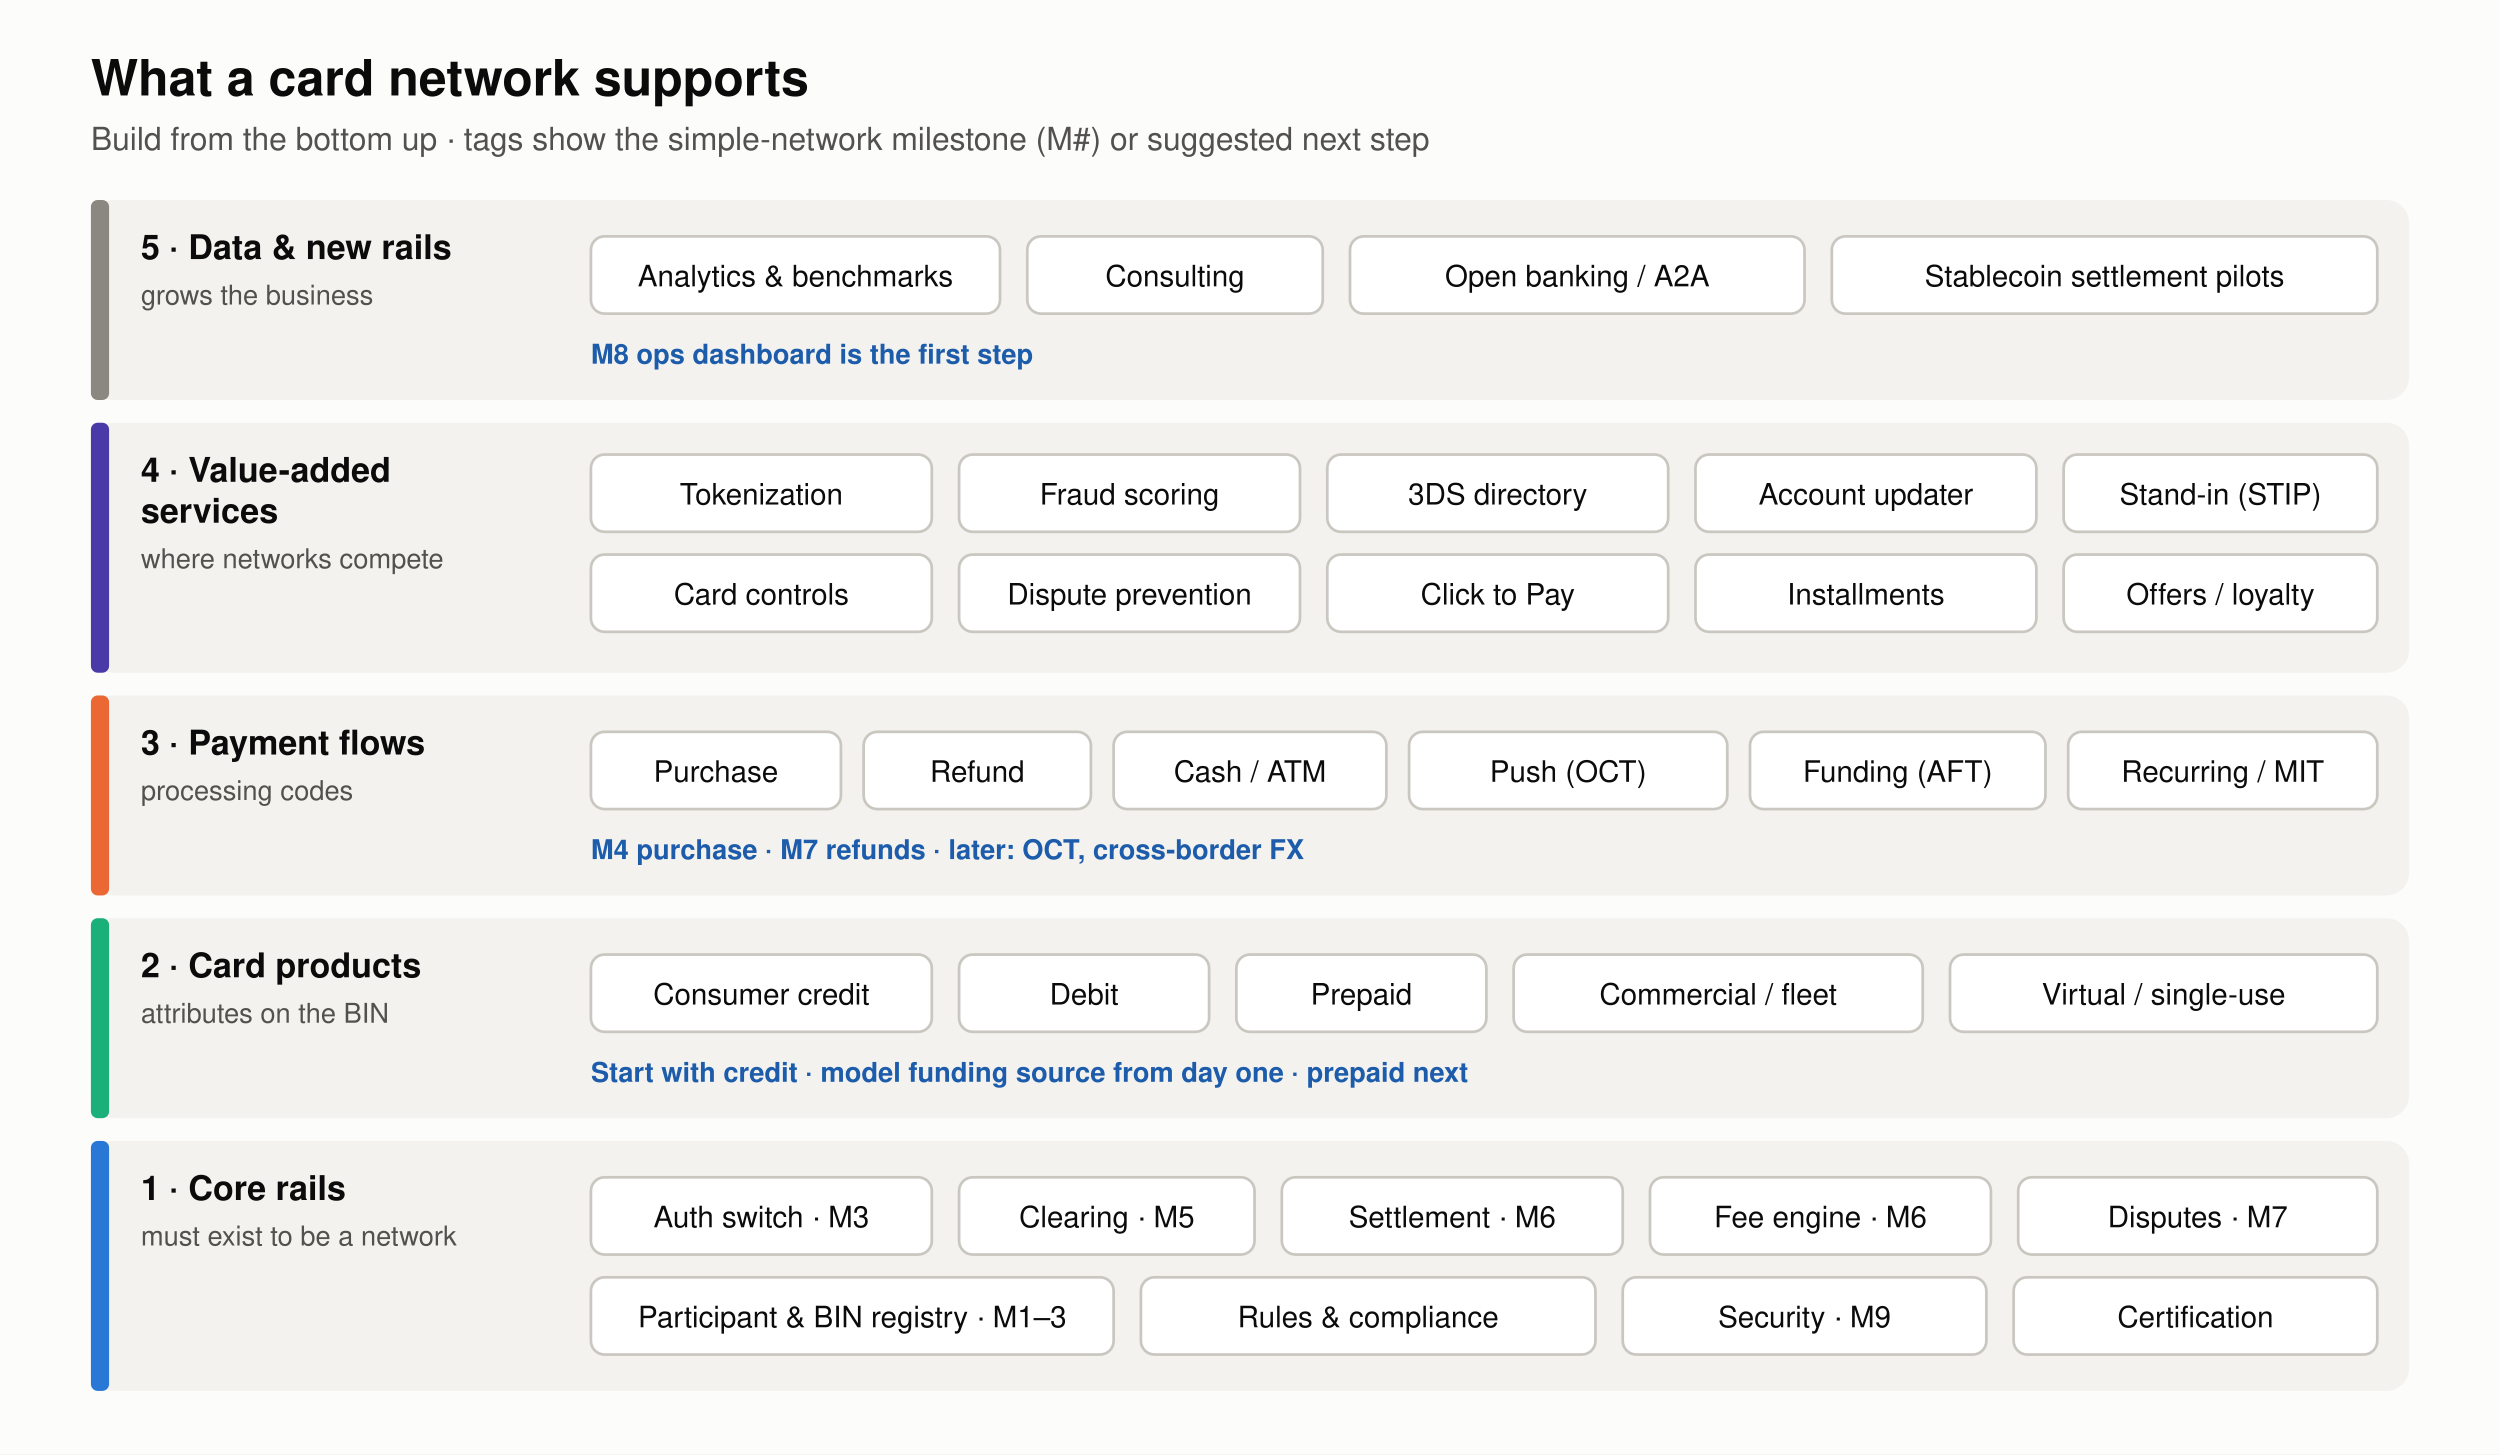
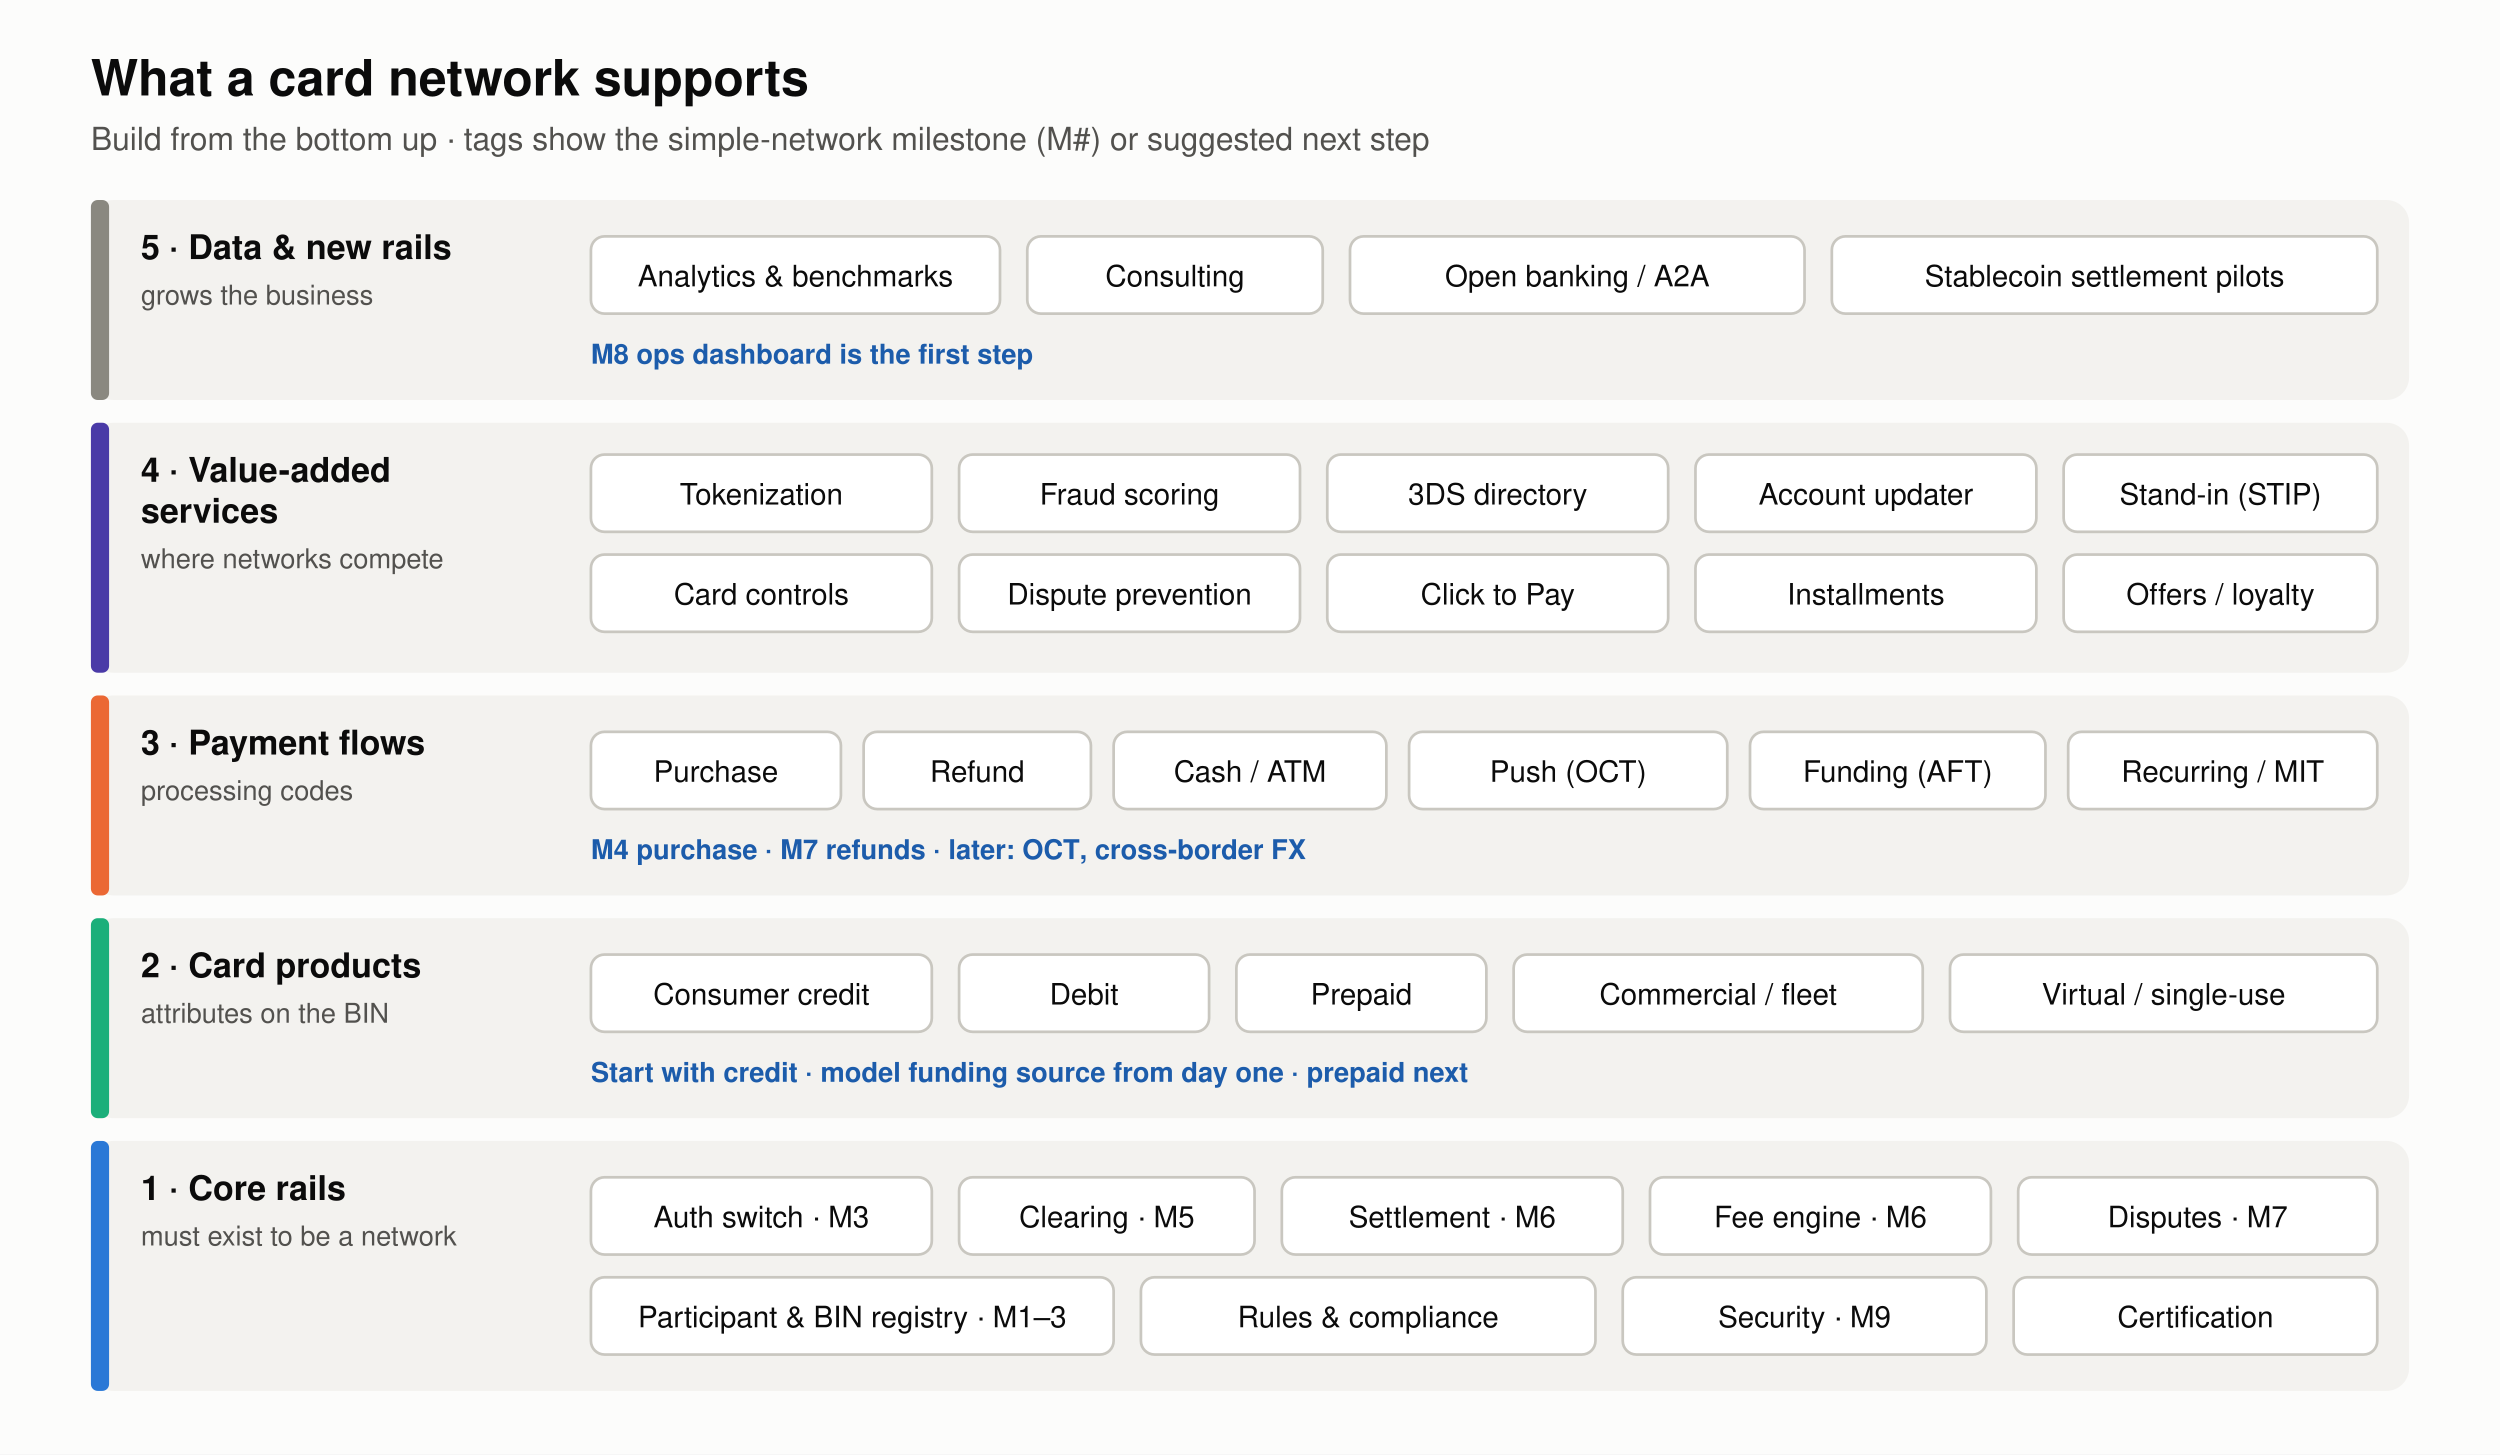
<svg xmlns="http://www.w3.org/2000/svg" viewBox="0 0 1100 640" width="1100" height="640" role="img" aria-labelledby="title desc">
  <style>
    text { font-family: -apple-system, "Segoe UI", Helvetica, Arial, sans-serif; }
    .bg { fill: #fcfcfb; }
    .t1 { fill: #0b0b0b; }
    .t2 { fill: #52514e; }
    .chip { fill: #ffffff; stroke: #c9c7c0; stroke-width: 1.2; }
    .band { fill: #f3f2ef; }
    .l1 { fill: #2a78d6; } .l2 { fill: #1baf7a; } .l3 { fill: #eb6834; } .l4 { fill: #4a3aa7; } .l5 { fill: #8a8880; }
    .tag { fill: #1c5cab; }
    @media (prefers-color-scheme: dark) {
      .bg { fill: #1a1a19; }
      .t1 { fill: #ffffff; }
      .t2 { fill: #c3c2b7; }
      .band { fill: #242422; }
      .chip { fill: #1a1a19; stroke: #55544f; }
      .l1 { fill: #3987e5; } .l2 { fill: #199e70; } .l3 { fill: #d95926; } .l4 { fill: #9085e9; } .l5 { fill: #75746e; }
      .tag { fill: #86b6ef; }
    }
  </style>
  <rect class="bg" width="1100" height="640" />
-   <text class="t1" x="40" y="42" font-size="22" font-weight="700">What a card network supports</text>
-   <text class="t2" x="40" y="66" font-size="14">Build from the bottom up · tags show the simple-network milestone (M#) or suggested next step</text>
+   <text class="t1" x="40" y="42" font-size="22" font-weight="700" data-term="network">What a card network supports</text>
+   <text class="t2" x="40" y="66" font-size="14" data-term="core-rails">Build from the bottom up · tags show the simple-network milestone (M#) or suggested next step</text>
  <rect class="band" x="40" y="88" width="1020" height="88" rx="10" />
  <rect class="l5" x="40" y="88" width="8" height="88" rx="3" />
-   <text class="t1" x="62" y="114" font-size="15" font-weight="700">5 · Data &amp; new rails</text>
-   <text class="t2" x="62" y="134" font-size="12">grows the business</text>
+   <text class="t1" x="62" y="114" font-size="15" font-weight="700" data-term="analytics">5 · Data &amp; new rails</text>
+   <text class="t2" x="62" y="134" font-size="12" data-term="analytics">grows the business</text>
  <g font-size="13">
    <rect class="chip" x="260" y="104" width="180" height="34" rx="6" />
-     <text class="t1" x="350" y="126" text-anchor="middle">Analytics &amp; benchmarks</text>
+     <text class="t1" x="350" y="126" text-anchor="middle" data-term="analytics">Analytics &amp; benchmarks</text>
    <rect class="chip" x="452" y="104" width="130" height="34" rx="6" />
-     <text class="t1" x="517" y="126" text-anchor="middle">Consulting</text>
+     <text class="t1" x="517" y="126" text-anchor="middle" data-term="consulting">Consulting</text>
    <rect class="chip" x="594" y="104" width="200" height="34" rx="6" />
-     <text class="t1" x="694" y="126" text-anchor="middle">Open banking / A2A</text>
+     <text class="t1" x="694" y="126" text-anchor="middle" data-term="open-banking">Open banking / A2A</text>
    <rect class="chip" x="806" y="104" width="240" height="34" rx="6" />
-     <text class="t1" x="926" y="126" text-anchor="middle">Stablecoin settlement pilots</text>
-     <text class="tag" x="260" y="160" font-size="12" font-weight="600">M8 ops dashboard is the first step</text>
+     <text class="t1" x="926" y="126" text-anchor="middle" data-term="stablecoin-settlement">Stablecoin settlement pilots</text>
+     <text class="tag" x="260" y="160" font-size="12" font-weight="600" data-term="analytics">M8 ops dashboard is the first step</text>
  </g>
  <rect class="band" x="40" y="186" width="1020" height="110" rx="10" />
  <rect class="l4" x="40" y="186" width="8" height="110" rx="3" />
-   <text class="t1" x="62" y="212" font-size="15" font-weight="700">4 · Value-added</text>
-   <text class="t1" x="62" y="230" font-size="15" font-weight="700">services</text>
-   <text class="t2" x="62" y="250" font-size="12">where networks compete</text>
+   <text class="t1" x="62" y="212" font-size="15" font-weight="700" data-term="value-added-services">4 · Value-added</text>
+   <text class="t1" x="62" y="230" font-size="15" font-weight="700" data-term="value-added-services">services</text>
+   <text class="t2" x="62" y="250" font-size="12" data-term="value-added-services">where networks compete</text>
  <g font-size="13">
    <rect class="chip" x="260" y="200" width="150" height="34" rx="6" />
-     <text class="t1" x="335" y="222" text-anchor="middle">Tokenization</text>
+     <text class="t1" x="335" y="222" text-anchor="middle" data-term="network-token">Tokenization</text>
    <rect class="chip" x="422" y="200" width="150" height="34" rx="6" />
-     <text class="t1" x="497" y="222" text-anchor="middle">Fraud scoring</text>
+     <text class="t1" x="497" y="222" text-anchor="middle" data-term="fraud-scoring">Fraud scoring</text>
    <rect class="chip" x="584" y="200" width="150" height="34" rx="6" />
-     <text class="t1" x="659" y="222" text-anchor="middle">3DS directory</text>
+     <text class="t1" x="659" y="222" text-anchor="middle" data-term="three-ds">3DS directory</text>
    <rect class="chip" x="746" y="200" width="150" height="34" rx="6" />
-     <text class="t1" x="821" y="222" text-anchor="middle">Account updater</text>
+     <text class="t1" x="821" y="222" text-anchor="middle" data-term="account-updater">Account updater</text>
    <rect class="chip" x="908" y="200" width="138" height="34" rx="6" />
-     <text class="t1" x="977" y="222" text-anchor="middle">Stand-in (STIP)</text>
+     <text class="t1" x="977" y="222" text-anchor="middle" data-term="stip">Stand-in (STIP)</text>
    <rect class="chip" x="260" y="244" width="150" height="34" rx="6" />
-     <text class="t1" x="335" y="266" text-anchor="middle">Card controls</text>
+     <text class="t1" x="335" y="266" text-anchor="middle" data-term="card-controls">Card controls</text>
    <rect class="chip" x="422" y="244" width="150" height="34" rx="6" />
-     <text class="t1" x="497" y="266" text-anchor="middle">Dispute prevention</text>
+     <text class="t1" x="497" y="266" text-anchor="middle" data-term="dispute-prevention">Dispute prevention</text>
    <rect class="chip" x="584" y="244" width="150" height="34" rx="6" />
-     <text class="t1" x="659" y="266" text-anchor="middle">Click to Pay</text>
+     <text class="t1" x="659" y="266" text-anchor="middle" data-term="click-to-pay">Click to Pay</text>
    <rect class="chip" x="746" y="244" width="150" height="34" rx="6" />
-     <text class="t1" x="821" y="266" text-anchor="middle">Installments</text>
+     <text class="t1" x="821" y="266" text-anchor="middle" data-term="installments">Installments</text>
    <rect class="chip" x="908" y="244" width="138" height="34" rx="6" />
-     <text class="t1" x="977" y="266" text-anchor="middle">Offers / loyalty</text>
+     <text class="t1" x="977" y="266" text-anchor="middle" data-term="offers-loyalty">Offers / loyalty</text>
  </g>
  <rect class="band" x="40" y="306" width="1020" height="88" rx="10" />
  <rect class="l3" x="40" y="306" width="8" height="88" rx="3" />
-   <text class="t1" x="62" y="332" font-size="15" font-weight="700">3 · Payment flows</text>
-   <text class="t2" x="62" y="352" font-size="12">processing codes</text>
+   <text class="t1" x="62" y="332" font-size="15" font-weight="700" data-term="payment-flows">3 · Payment flows</text>
+   <text class="t2" x="62" y="352" font-size="12" data-term="de3">processing codes</text>
  <g font-size="13">
    <rect class="chip" x="260" y="322" width="110" height="34" rx="6" />
-     <text class="t1" x="315" y="344" text-anchor="middle">Purchase</text>
+     <text class="t1" x="315" y="344" text-anchor="middle" data-term="purchase">Purchase</text>
    <rect class="chip" x="380" y="322" width="100" height="34" rx="6" />
-     <text class="t1" x="430" y="344" text-anchor="middle">Refund</text>
+     <text class="t1" x="430" y="344" text-anchor="middle" data-term="refund">Refund</text>
    <rect class="chip" x="490" y="322" width="120" height="34" rx="6" />
-     <text class="t1" x="550" y="344" text-anchor="middle">Cash / ATM</text>
+     <text class="t1" x="550" y="344" text-anchor="middle" data-term="cash-atm">Cash / ATM</text>
    <rect class="chip" x="620" y="322" width="140" height="34" rx="6" />
-     <text class="t1" x="690" y="344" text-anchor="middle">Push (OCT)</text>
+     <text class="t1" x="690" y="344" text-anchor="middle" data-term="oct">Push (OCT)</text>
    <rect class="chip" x="770" y="322" width="130" height="34" rx="6" />
-     <text class="t1" x="835" y="344" text-anchor="middle">Funding (AFT)</text>
+     <text class="t1" x="835" y="344" text-anchor="middle" data-term="aft">Funding (AFT)</text>
    <rect class="chip" x="910" y="322" width="136" height="34" rx="6" />
-     <text class="t1" x="978" y="344" text-anchor="middle">Recurring / MIT</text>
-     <text class="tag" x="260" y="378" font-size="12" font-weight="600">M4 purchase · M7 refunds · later: OCT, cross-border FX</text>
+     <text class="t1" x="978" y="344" text-anchor="middle" data-term="credential-on-file">Recurring / MIT</text>
+     <text class="tag" x="260" y="378" font-size="12" font-weight="600">
+       <tspan data-term="purchase">M4 purchase</tspan> · <tspan data-term="refund">M7 refunds</tspan> · later: <tspan data-term="oct">OCT</tspan>, <tspan data-term="de49">cross-border FX</tspan>
+     </text>
  </g>
  <rect class="band" x="40" y="404" width="1020" height="88" rx="10" />
  <rect class="l2" x="40" y="404" width="8" height="88" rx="3" />
-   <text class="t1" x="62" y="430" font-size="15" font-weight="700">2 · Card products</text>
-   <text class="t2" x="62" y="450" font-size="12">attributes on the BIN</text>
+   <text class="t1" x="62" y="430" font-size="15" font-weight="700" data-term="card-products">2 · Card products</text>
+   <text class="t2" x="62" y="450" font-size="12" data-term="bin">attributes on the BIN</text>
  <g font-size="13">
    <rect class="chip" x="260" y="420" width="150" height="34" rx="6" />
-     <text class="t1" x="335" y="442" text-anchor="middle">Consumer credit</text>
+     <text class="t1" x="335" y="442" text-anchor="middle" data-term="credit-card">Consumer credit</text>
    <rect class="chip" x="422" y="420" width="110" height="34" rx="6" />
-     <text class="t1" x="477" y="442" text-anchor="middle">Debit</text>
+     <text class="t1" x="477" y="442" text-anchor="middle" data-term="debit-card">Debit</text>
    <rect class="chip" x="544" y="420" width="110" height="34" rx="6" />
-     <text class="t1" x="599" y="442" text-anchor="middle">Prepaid</text>
+     <text class="t1" x="599" y="442" text-anchor="middle" data-term="prepaid-card">Prepaid</text>
    <rect class="chip" x="666" y="420" width="180" height="34" rx="6" />
-     <text class="t1" x="756" y="442" text-anchor="middle">Commercial / fleet</text>
+     <text class="t1" x="756" y="442" text-anchor="middle" data-term="commercial-card">Commercial / fleet</text>
    <rect class="chip" x="858" y="420" width="188" height="34" rx="6" />
-     <text class="t1" x="952" y="442" text-anchor="middle">Virtual / single-use</text>
-     <text class="tag" x="260" y="476" font-size="12" font-weight="600">Start with credit · model funding source from day one · prepaid next</text>
+     <text class="t1" x="952" y="442" text-anchor="middle" data-term="virtual-card">Virtual / single-use</text>
+     <text class="tag" x="260" y="476" font-size="12" font-weight="600">
+       <tspan data-term="credit-card">Start with credit</tspan> · model <tspan data-term="card-products">funding source</tspan> from day one · <tspan data-term="prepaid-card">prepaid next</tspan>
+     </text>
  </g>
  <rect class="band" x="40" y="502" width="1020" height="110" rx="10" />
  <rect class="l1" x="40" y="502" width="8" height="110" rx="3" />
-   <text class="t1" x="62" y="528" font-size="15" font-weight="700">1 · Core rails</text>
-   <text class="t2" x="62" y="548" font-size="12">must exist to be a network</text>
+   <text class="t1" x="62" y="528" font-size="15" font-weight="700" data-term="core-rails">1 · Core rails</text>
+   <text class="t2" x="62" y="548" font-size="12" data-term="core-rails">must exist to be a network</text>
  <g font-size="13">
    <rect class="chip" x="260" y="518" width="150" height="34" rx="6" />
-     <text class="t1" x="335" y="540" text-anchor="middle">Auth switch · M3</text>
+     <text class="t1" x="335" y="540" text-anchor="middle" data-term="auth-switch">Auth switch · M3</text>
    <rect class="chip" x="422" y="518" width="130" height="34" rx="6" />
-     <text class="t1" x="487" y="540" text-anchor="middle">Clearing · M5</text>
+     <text class="t1" x="487" y="540" text-anchor="middle" data-term="clearing">Clearing · M5</text>
    <rect class="chip" x="564" y="518" width="150" height="34" rx="6" />
-     <text class="t1" x="639" y="540" text-anchor="middle">Settlement · M6</text>
+     <text class="t1" x="639" y="540" text-anchor="middle" data-term="settlement">Settlement · M6</text>
    <rect class="chip" x="726" y="518" width="150" height="34" rx="6" />
-     <text class="t1" x="801" y="540" text-anchor="middle">Fee engine · M6</text>
+     <text class="t1" x="801" y="540" text-anchor="middle" data-term="fee-engine">Fee engine · M6</text>
    <rect class="chip" x="888" y="518" width="158" height="34" rx="6" />
-     <text class="t1" x="967" y="540" text-anchor="middle">Disputes · M7</text>
+     <text class="t1" x="967" y="540" text-anchor="middle" data-term="chargeback">Disputes · M7</text>
    <rect class="chip" x="260" y="562" width="230" height="34" rx="6" />
-     <text class="t1" x="375" y="584" text-anchor="middle">Participant &amp; BIN registry · M1–3</text>
+     <text class="t1" x="375" y="584" text-anchor="middle" data-term="bin-registry">Participant &amp; BIN registry · M1–3</text>
    <rect class="chip" x="502" y="562" width="200" height="34" rx="6" />
-     <text class="t1" x="602" y="584" text-anchor="middle">Rules &amp; compliance</text>
+     <text class="t1" x="602" y="584" text-anchor="middle" data-term="rules-compliance">Rules &amp; compliance</text>
    <rect class="chip" x="714" y="562" width="160" height="34" rx="6" />
-     <text class="t1" x="794" y="584" text-anchor="middle">Security · M9</text>
+     <text class="t1" x="794" y="584" text-anchor="middle" data-term="security">Security · M9</text>
    <rect class="chip" x="886" y="562" width="160" height="34" rx="6" />
-     <text class="t1" x="966" y="584" text-anchor="middle">Certification</text>
+     <text class="t1" x="966" y="584" text-anchor="middle" data-term="certification">Certification</text>
  </g>
</svg>
